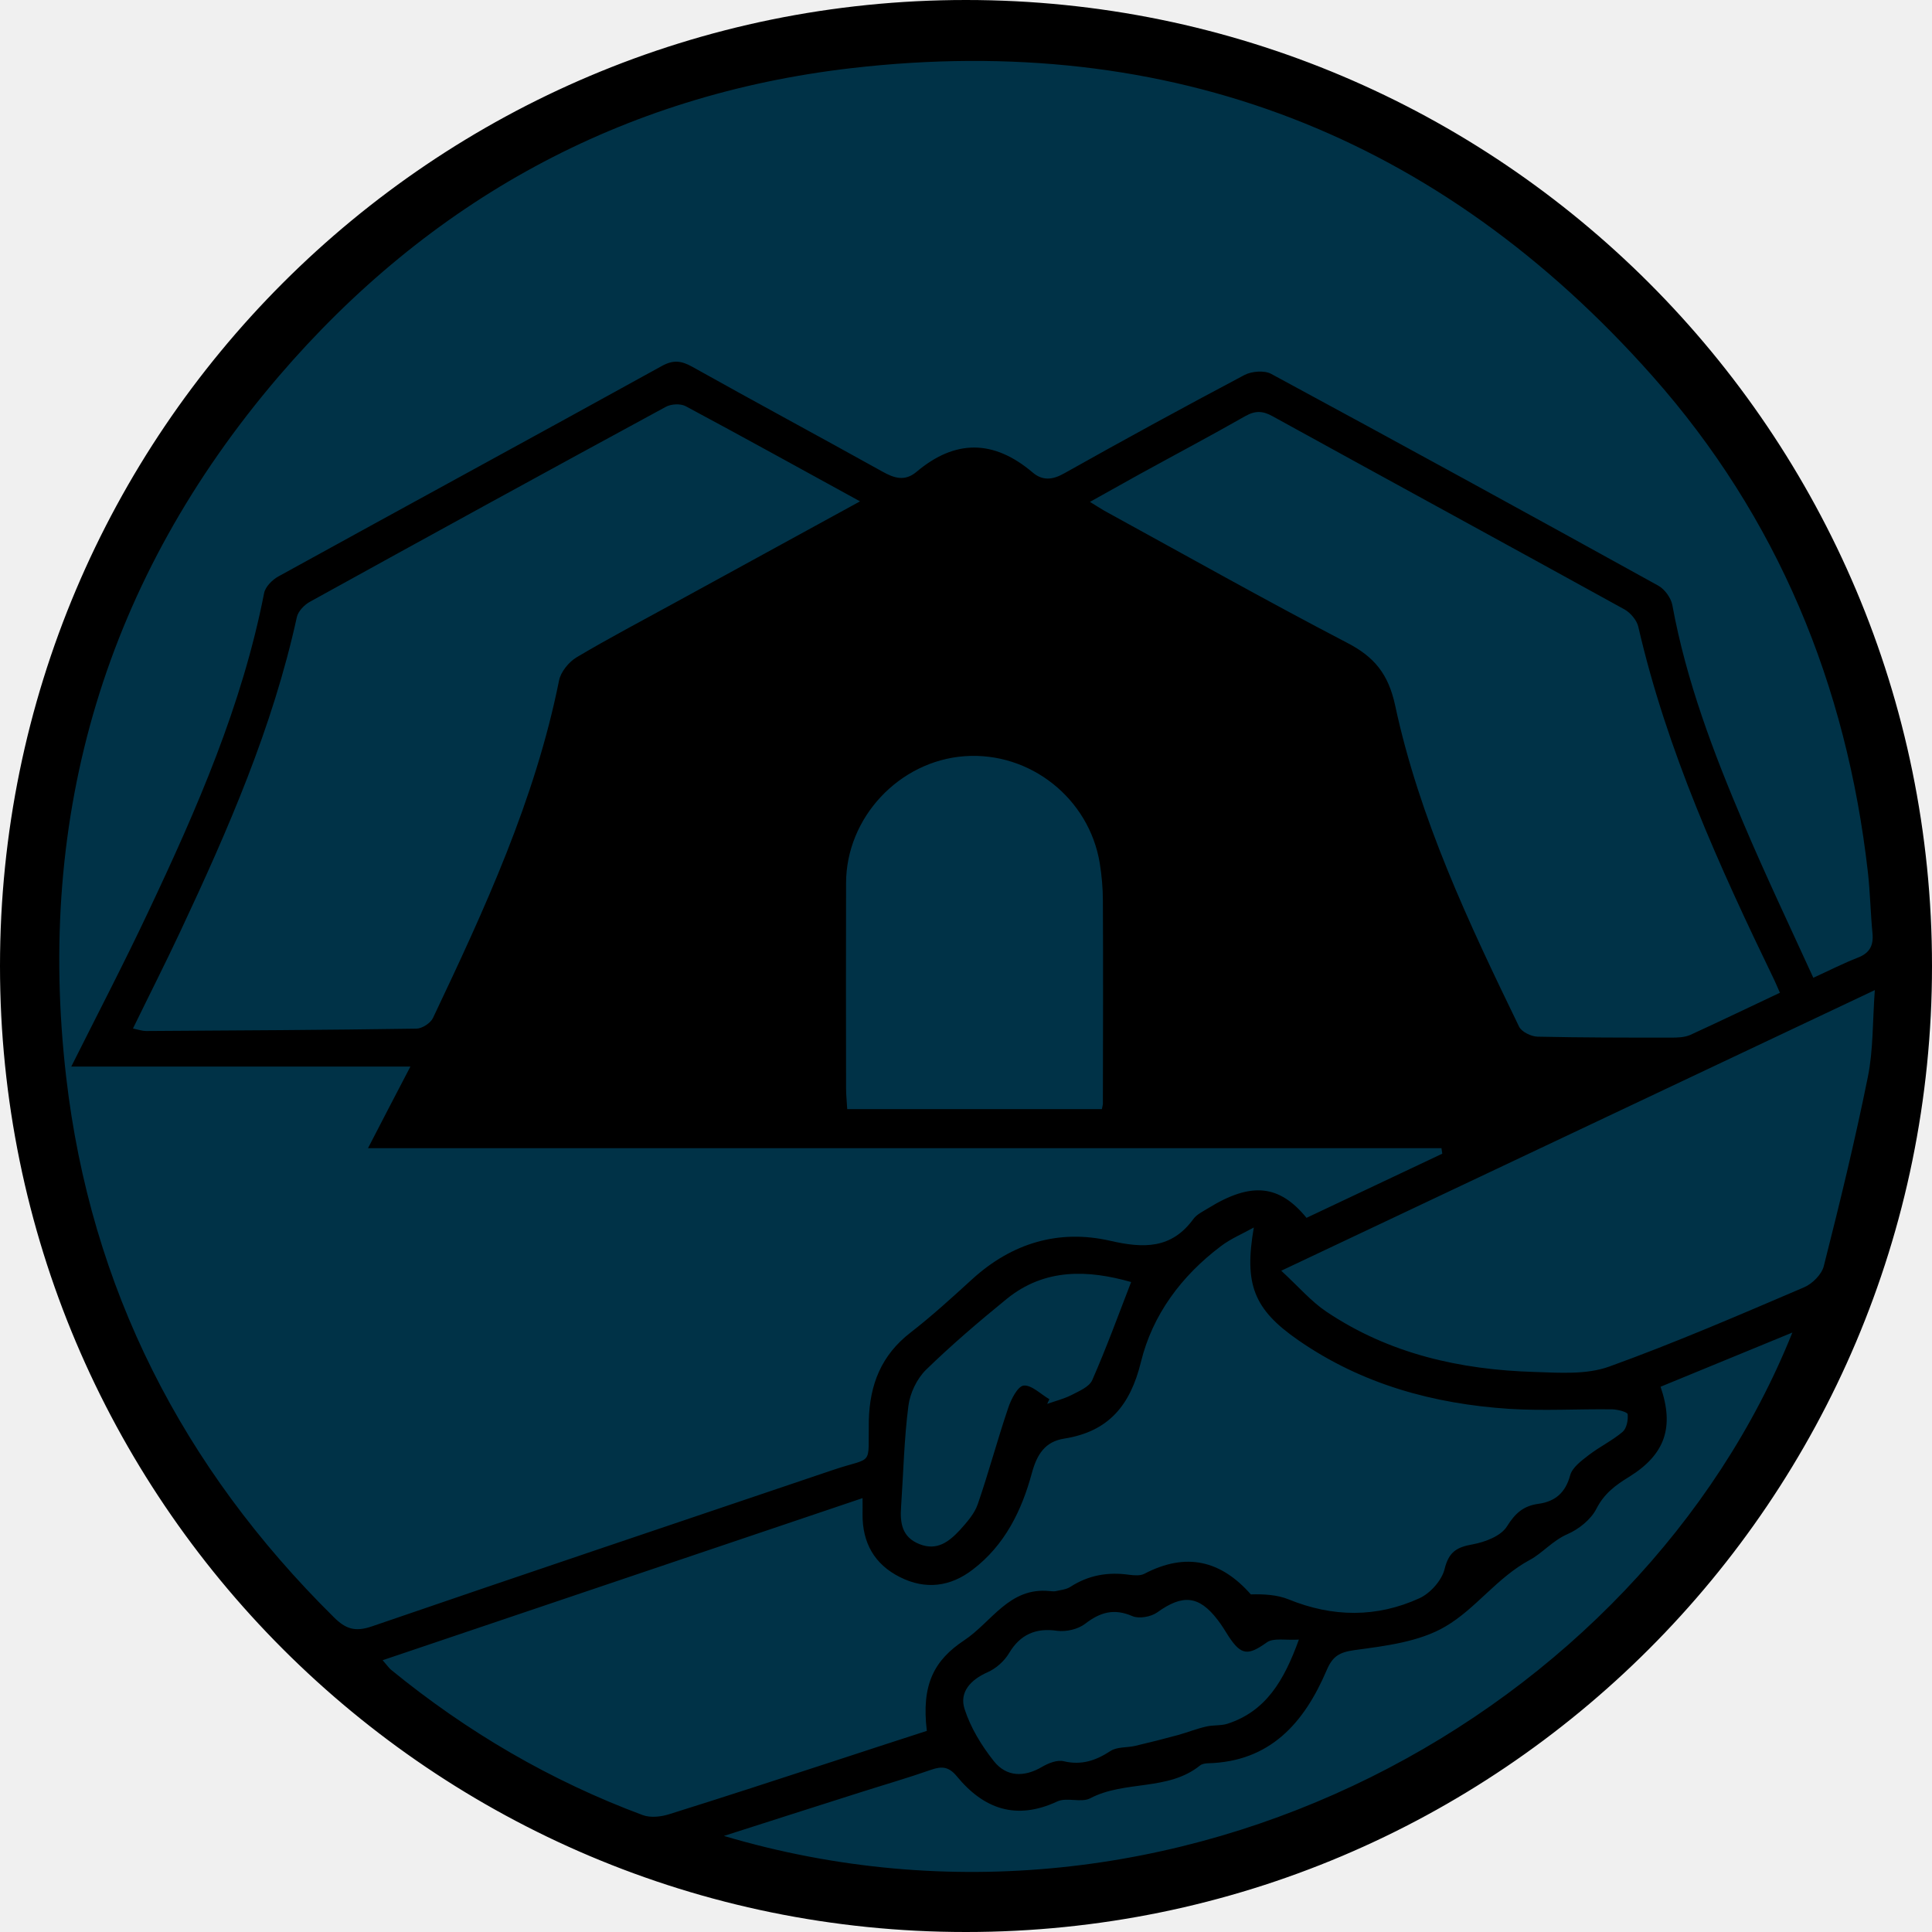
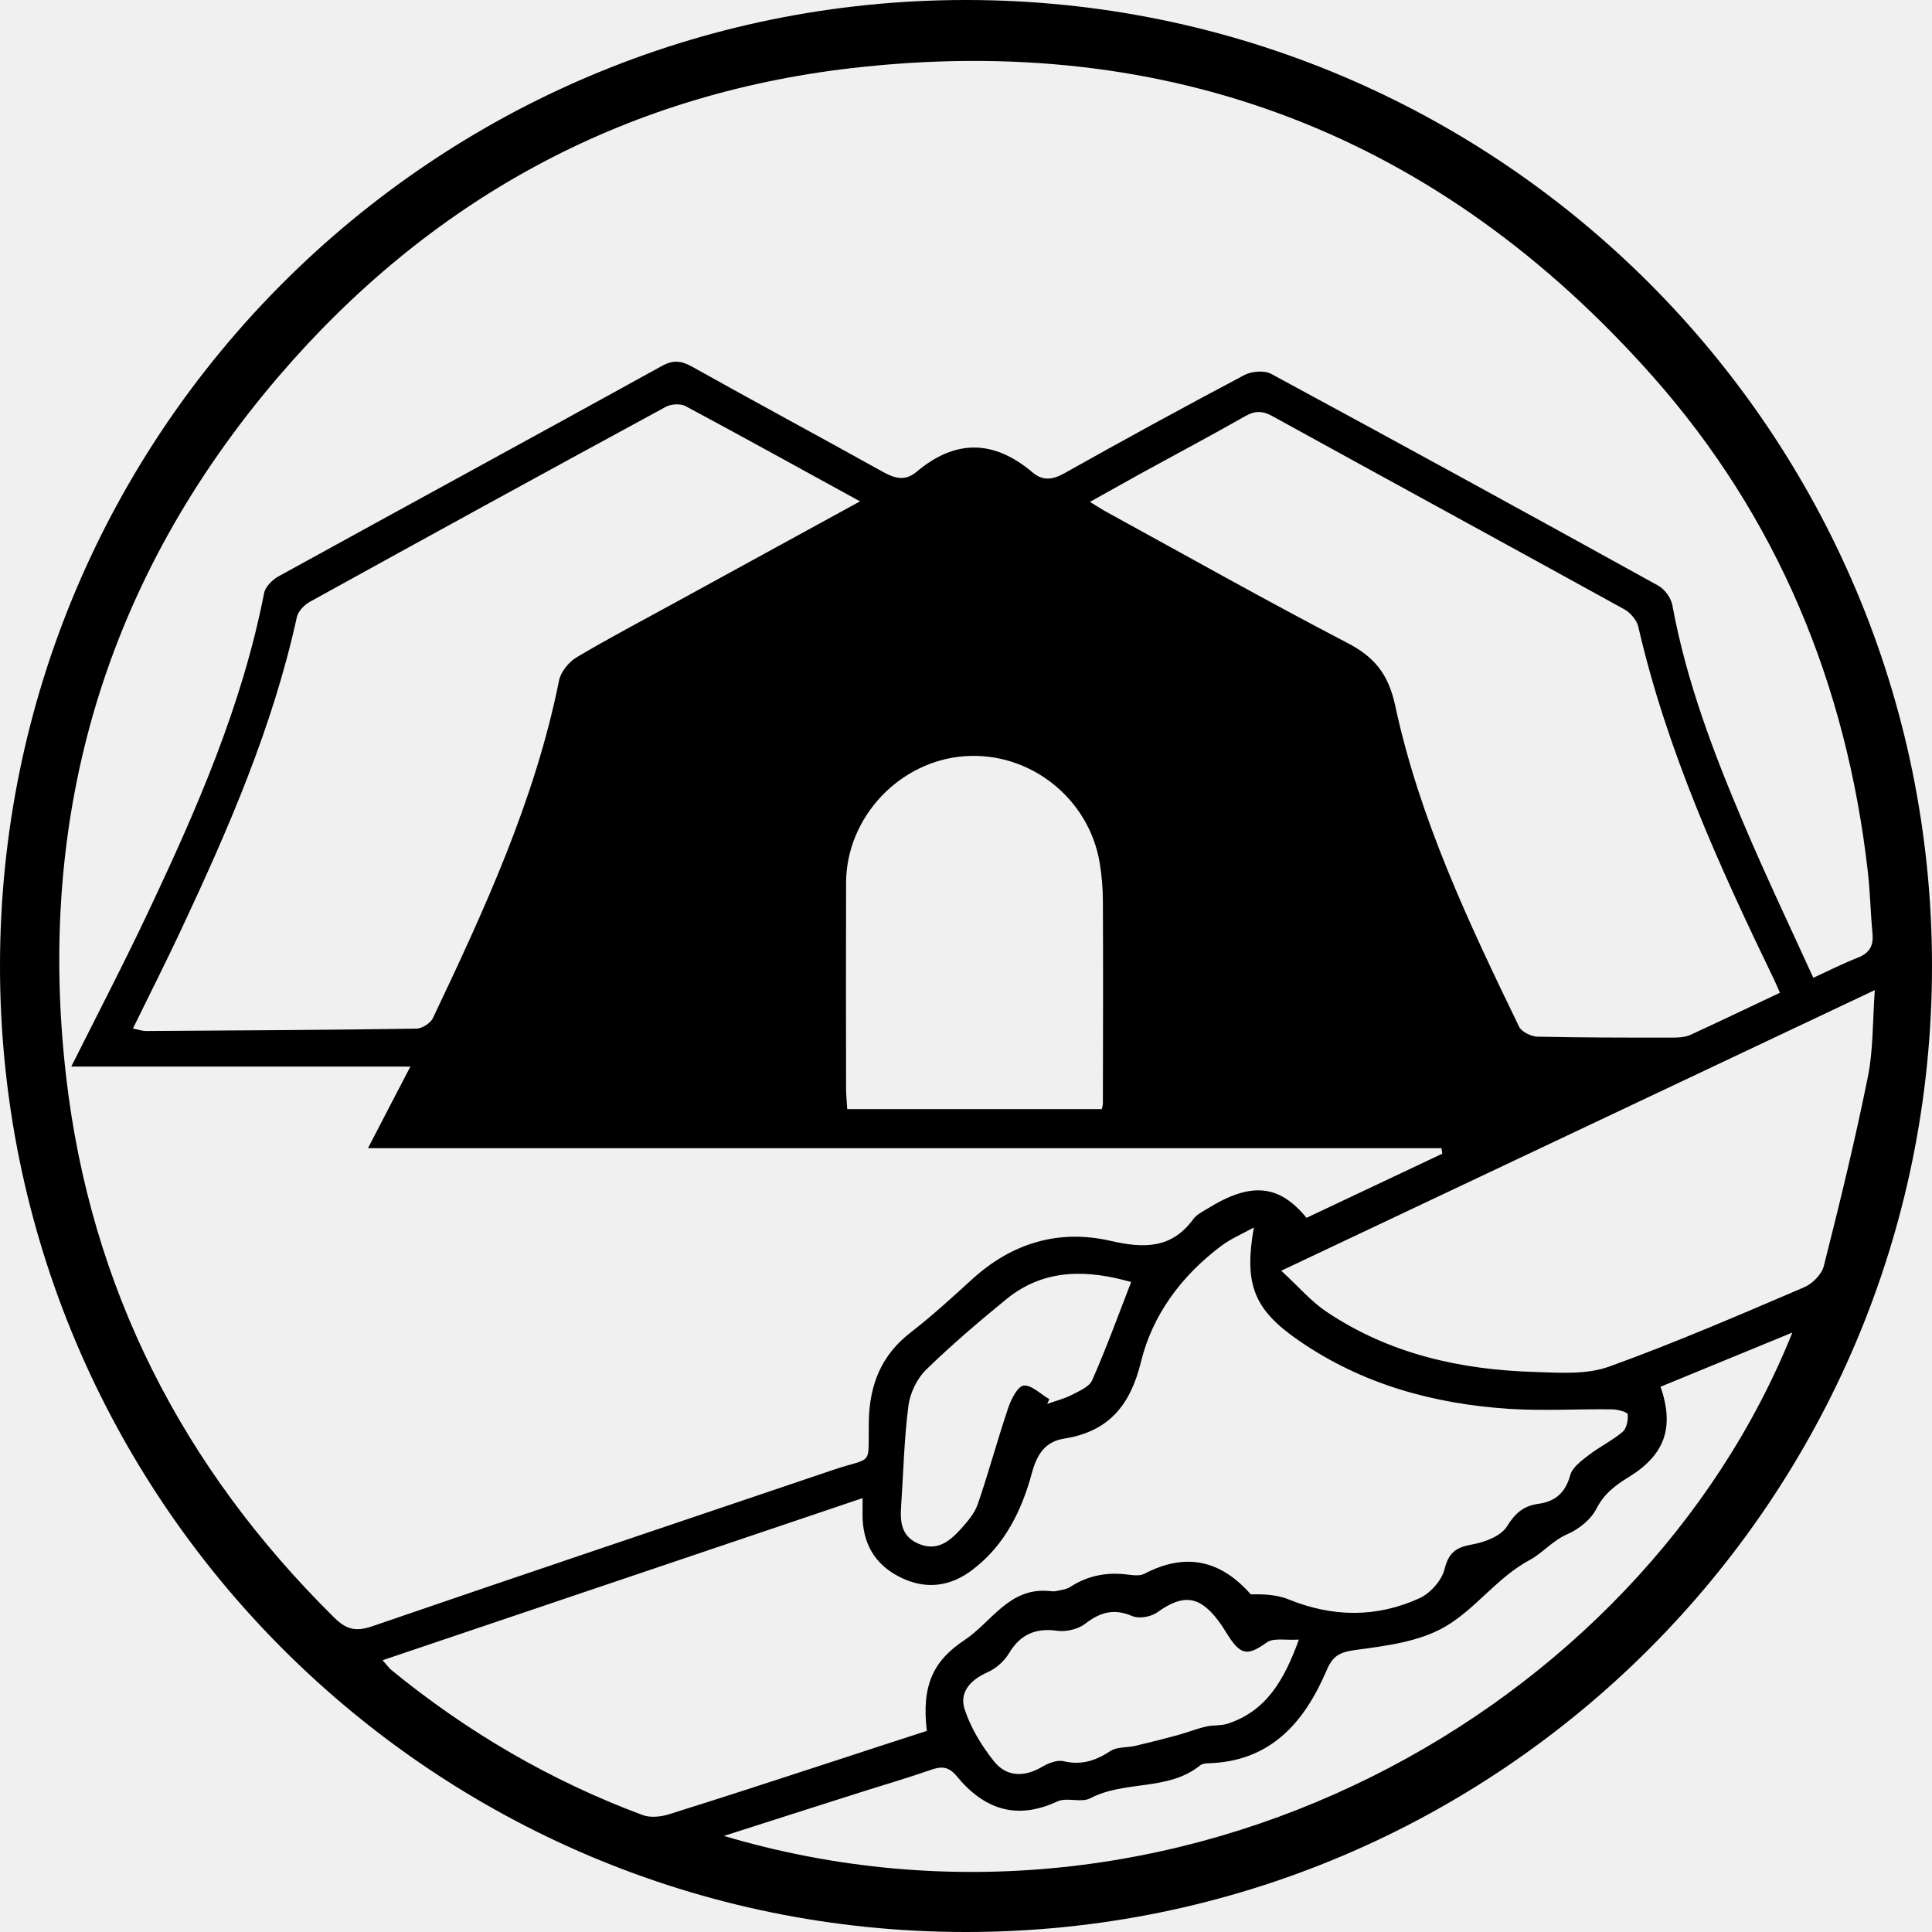
<svg xmlns="http://www.w3.org/2000/svg" width="40" height="40" viewBox="0 0 40 40" fill="inherit">
  <g id="Categories / Fragility conflict" opacity="1" clip-path="url(#clip0_1015_1684)" filter="url(#filter0_b_1015_1684)">
    <g id="Ellipse 50" filter="url(#filter1_b_1015_1684)">
-       <circle cx="20" cy="20" r="19.167" fill="#003247" />
+       <circle cx="20" cy="20" r="19.167" fill="none" />
    </g>
    <path id="Vector" d="M19.998 0C8.955 0 0 8.952 0 20C0 31.048 8.955 40 19.998 40C31.042 40 40 31.045 40 20C40 8.955 31.045 0 19.998 0ZM6.91 33.481C3.779 30.387 1.876 26.667 1.37 22.299C0.74 16.854 2.192 11.977 5.764 7.799C8.886 4.154 12.864 1.962 17.627 1.411C24.231 0.647 29.803 2.812 34.215 7.789C36.803 10.711 38.231 14.177 38.672 18.052C38.72 18.475 38.727 18.902 38.768 19.325C38.792 19.58 38.706 19.735 38.462 19.828C38.169 19.942 37.887 20.086 37.543 20.244C37.054 19.174 36.555 18.124 36.101 17.054C35.478 15.591 34.913 14.104 34.624 12.528C34.597 12.38 34.466 12.198 34.332 12.125C31.668 10.652 28.998 9.189 26.317 7.74C26.176 7.665 25.914 7.685 25.763 7.765C24.517 8.425 23.274 9.103 22.043 9.795C21.791 9.94 21.581 9.957 21.375 9.778C20.573 9.1 19.775 9.093 18.973 9.771C18.732 9.971 18.515 9.902 18.264 9.761C16.959 9.035 15.641 8.326 14.337 7.596C14.11 7.469 13.941 7.444 13.7 7.579C11.057 9.038 8.404 10.48 5.761 11.936C5.637 12.005 5.493 12.149 5.468 12.28C5.014 14.603 4.075 16.751 3.073 18.871C2.571 19.938 2.027 20.981 1.476 22.082H8.497C8.191 22.667 7.905 23.218 7.619 23.772H29.844C29.851 23.81 29.855 23.848 29.861 23.886C28.922 24.33 27.982 24.774 27.05 25.214C26.492 24.533 25.914 24.457 25.009 25.018C24.902 25.084 24.779 25.142 24.71 25.235C24.255 25.861 23.677 25.848 22.985 25.689C21.919 25.445 20.948 25.737 20.129 26.484C19.713 26.863 19.296 27.245 18.852 27.589C18.247 28.057 18.006 28.663 17.988 29.413C17.971 30.394 18.102 30.143 17.231 30.439C14.051 31.516 10.871 32.583 7.695 33.674C7.351 33.791 7.155 33.726 6.91 33.481ZM17.517 18.286C17.517 16.927 18.618 15.753 19.974 15.656C21.323 15.56 22.548 16.527 22.769 17.87C22.81 18.124 22.834 18.389 22.834 18.647C22.841 20.048 22.837 21.449 22.834 22.85C22.834 22.877 22.824 22.905 22.813 22.963H17.541C17.531 22.795 17.517 22.664 17.517 22.53C17.514 21.115 17.514 19.701 17.517 18.286ZM13.952 12.49C13.281 12.858 12.599 13.216 11.938 13.609C11.777 13.705 11.608 13.912 11.574 14.091C11.078 16.562 10.032 18.826 8.962 21.081C8.91 21.184 8.741 21.294 8.624 21.297C6.756 21.325 4.887 21.335 3.022 21.346C2.946 21.346 2.867 21.318 2.753 21.294C3.09 20.602 3.424 19.945 3.737 19.277C4.722 17.178 5.647 15.058 6.146 12.776C6.174 12.652 6.305 12.518 6.422 12.456C8.872 11.103 11.326 9.757 13.787 8.422C13.897 8.363 14.086 8.353 14.193 8.408C15.376 9.041 16.55 9.692 17.806 10.38C16.478 11.107 15.215 11.798 13.952 12.49ZM22.566 10.391C22.93 10.188 23.257 10.005 23.584 9.823C24.317 9.42 25.057 9.028 25.783 8.615C25.99 8.498 26.145 8.505 26.348 8.618C28.774 9.954 31.207 11.279 33.633 12.617C33.757 12.686 33.888 12.841 33.919 12.975C34.511 15.546 35.592 17.928 36.734 20.289C36.769 20.361 36.799 20.437 36.851 20.554C36.208 20.857 35.602 21.149 34.993 21.428C34.872 21.48 34.724 21.483 34.59 21.483C33.668 21.483 32.749 21.483 31.83 21.463C31.699 21.459 31.503 21.363 31.451 21.256C30.409 19.109 29.387 16.947 28.884 14.6C28.743 13.953 28.454 13.598 27.886 13.306C26.196 12.425 24.534 11.489 22.862 10.573C22.779 10.525 22.7 10.473 22.566 10.391ZM21.192 28.687C21.069 28.704 20.931 28.973 20.872 29.155C20.649 29.812 20.47 30.487 20.243 31.144C20.174 31.344 20.015 31.52 19.871 31.681C19.651 31.915 19.403 32.115 19.038 31.97C18.673 31.826 18.632 31.533 18.656 31.196C18.704 30.497 18.718 29.795 18.808 29.103C18.842 28.842 18.983 28.546 19.172 28.36C19.702 27.844 20.267 27.362 20.841 26.894C21.633 26.25 22.531 26.291 23.419 26.543C23.154 27.228 22.906 27.909 22.614 28.573C22.552 28.715 22.342 28.8 22.184 28.883C22.025 28.962 21.85 29.007 21.681 29.066C21.698 29.031 21.712 29 21.726 28.969C21.547 28.866 21.358 28.67 21.192 28.687ZM13.308 37.58C11.402 36.871 9.667 35.856 8.094 34.569C8.053 34.535 8.025 34.49 7.922 34.373C11.247 33.251 14.523 32.142 17.858 31.017C17.858 31.179 17.861 31.265 17.858 31.351C17.854 31.939 18.102 32.387 18.632 32.652C19.162 32.92 19.678 32.852 20.139 32.497C20.804 31.991 21.155 31.272 21.364 30.497C21.471 30.105 21.64 29.847 22.032 29.785C22.954 29.64 23.402 29.096 23.622 28.198C23.86 27.221 24.462 26.415 25.274 25.803C25.48 25.645 25.732 25.541 25.959 25.414C25.756 26.587 25.952 27.107 26.885 27.751C28.196 28.659 29.679 29.066 31.248 29.169C31.957 29.214 32.673 29.169 33.386 29.179C33.496 29.183 33.692 29.234 33.699 29.279C33.712 29.399 33.678 29.572 33.596 29.644C33.382 29.826 33.117 29.953 32.893 30.126C32.742 30.243 32.553 30.38 32.508 30.546C32.412 30.904 32.198 31.086 31.858 31.134C31.544 31.175 31.372 31.327 31.2 31.602C31.076 31.802 30.749 31.926 30.491 31.974C30.164 32.032 29.999 32.125 29.91 32.48C29.855 32.717 29.614 32.986 29.39 33.089C28.502 33.495 27.59 33.485 26.678 33.113C26.441 33.017 26.165 33.003 25.897 33.01C25.281 32.311 24.562 32.129 23.694 32.583C23.608 32.628 23.481 32.617 23.378 32.604C22.941 32.542 22.535 32.611 22.16 32.855C22.073 32.91 21.956 32.92 21.853 32.944C21.815 32.951 21.771 32.944 21.729 32.941C20.893 32.858 20.535 33.581 19.964 33.96C19.341 34.373 19.073 34.875 19.189 35.836C18.553 36.042 17.906 36.252 17.259 36.465C16.127 36.834 14.994 37.205 13.859 37.56C13.687 37.615 13.47 37.639 13.308 37.58ZM26.892 33.946C26.582 34.803 26.207 35.429 25.415 35.688C25.277 35.732 25.116 35.712 24.975 35.746C24.775 35.791 24.586 35.867 24.39 35.922C24.097 36.001 23.805 36.076 23.509 36.145C23.337 36.187 23.13 36.162 22.992 36.252C22.686 36.452 22.393 36.551 22.025 36.465C21.891 36.431 21.709 36.503 21.578 36.579C21.206 36.799 20.838 36.792 20.576 36.462C20.322 36.142 20.095 35.77 19.971 35.385C19.857 35.034 20.095 34.779 20.442 34.624C20.618 34.548 20.793 34.393 20.893 34.225C21.12 33.843 21.444 33.698 21.888 33.764C22.073 33.788 22.318 33.733 22.466 33.619C22.779 33.378 23.065 33.295 23.447 33.461C23.584 33.519 23.829 33.474 23.956 33.385C24.486 33.003 24.823 33.031 25.212 33.54C25.295 33.647 25.367 33.767 25.439 33.881C25.701 34.28 25.845 34.276 26.227 34.005C26.365 33.905 26.616 33.963 26.892 33.946ZM14.988 38.011C15.924 37.711 16.856 37.412 17.789 37.116C18.284 36.958 18.787 36.813 19.279 36.641C19.503 36.562 19.647 36.579 19.809 36.775C20.366 37.453 21.038 37.694 21.888 37.298C22.084 37.205 22.383 37.329 22.569 37.233C23.288 36.854 24.183 37.088 24.847 36.551C24.885 36.52 24.951 36.51 25.002 36.507C26.3 36.476 27.002 35.667 27.466 34.583C27.59 34.29 27.728 34.208 28.048 34.163C28.691 34.077 29.39 33.991 29.927 33.674C30.553 33.309 30.994 32.662 31.672 32.297C31.93 32.16 32.143 31.898 32.45 31.764C32.687 31.661 32.938 31.461 33.052 31.237C33.214 30.921 33.447 30.749 33.73 30.576C34.473 30.115 34.669 29.551 34.38 28.711C35.275 28.343 36.176 27.971 37.109 27.589C33.953 35.457 24.369 40.792 14.988 38.011ZM37.76 26.212C37.718 26.384 37.522 26.581 37.35 26.653C36.015 27.224 34.679 27.802 33.313 28.295C32.845 28.463 32.288 28.422 31.775 28.405C30.233 28.36 28.76 28.03 27.459 27.155C27.146 26.945 26.892 26.646 26.527 26.309C30.684 24.343 34.704 22.444 38.816 20.499C38.768 21.163 38.785 21.741 38.672 22.296C38.407 23.61 38.09 24.911 37.76 26.212Z" fill="inherit" />
  </g>
  <defs>
    <filter id="filter0_b_1015_1684" x="-4" y="-4" width="48" height="48" filterUnits="userSpaceOnUse" color-interpolation-filters="sRGB">
      <feFlood flood-opacity="0" result="BackgroundImageFix" />
      <feGaussianBlur in="BackgroundImageFix" stdDeviation="2" />
      <feComposite in2="SourceAlpha" operator="in" result="effect1_backgroundBlur_1015_1684" />
      <feBlend mode="normal" in="SourceGraphic" in2="effect1_backgroundBlur_1015_1684" result="shape" />
    </filter>
    <filter id="filter1_b_1015_1684" x="-3.167" y="-3.167" width="46.334" height="46.333" filterUnits="userSpaceOnUse" color-interpolation-filters="sRGB">
      <feFlood flood-opacity="0" result="BackgroundImageFix" />
      <feGaussianBlur in="BackgroundImageFix" stdDeviation="2" />
      <feComposite in2="SourceAlpha" operator="in" result="effect1_backgroundBlur_1015_1684" />
      <feBlend mode="normal" in="SourceGraphic" in2="effect1_backgroundBlur_1015_1684" result="shape" />
    </filter>
    <clipPath id="clip0_1015_1684">
      <rect width="40" height="40" fill="white" />
    </clipPath>
  </defs>
</svg>
